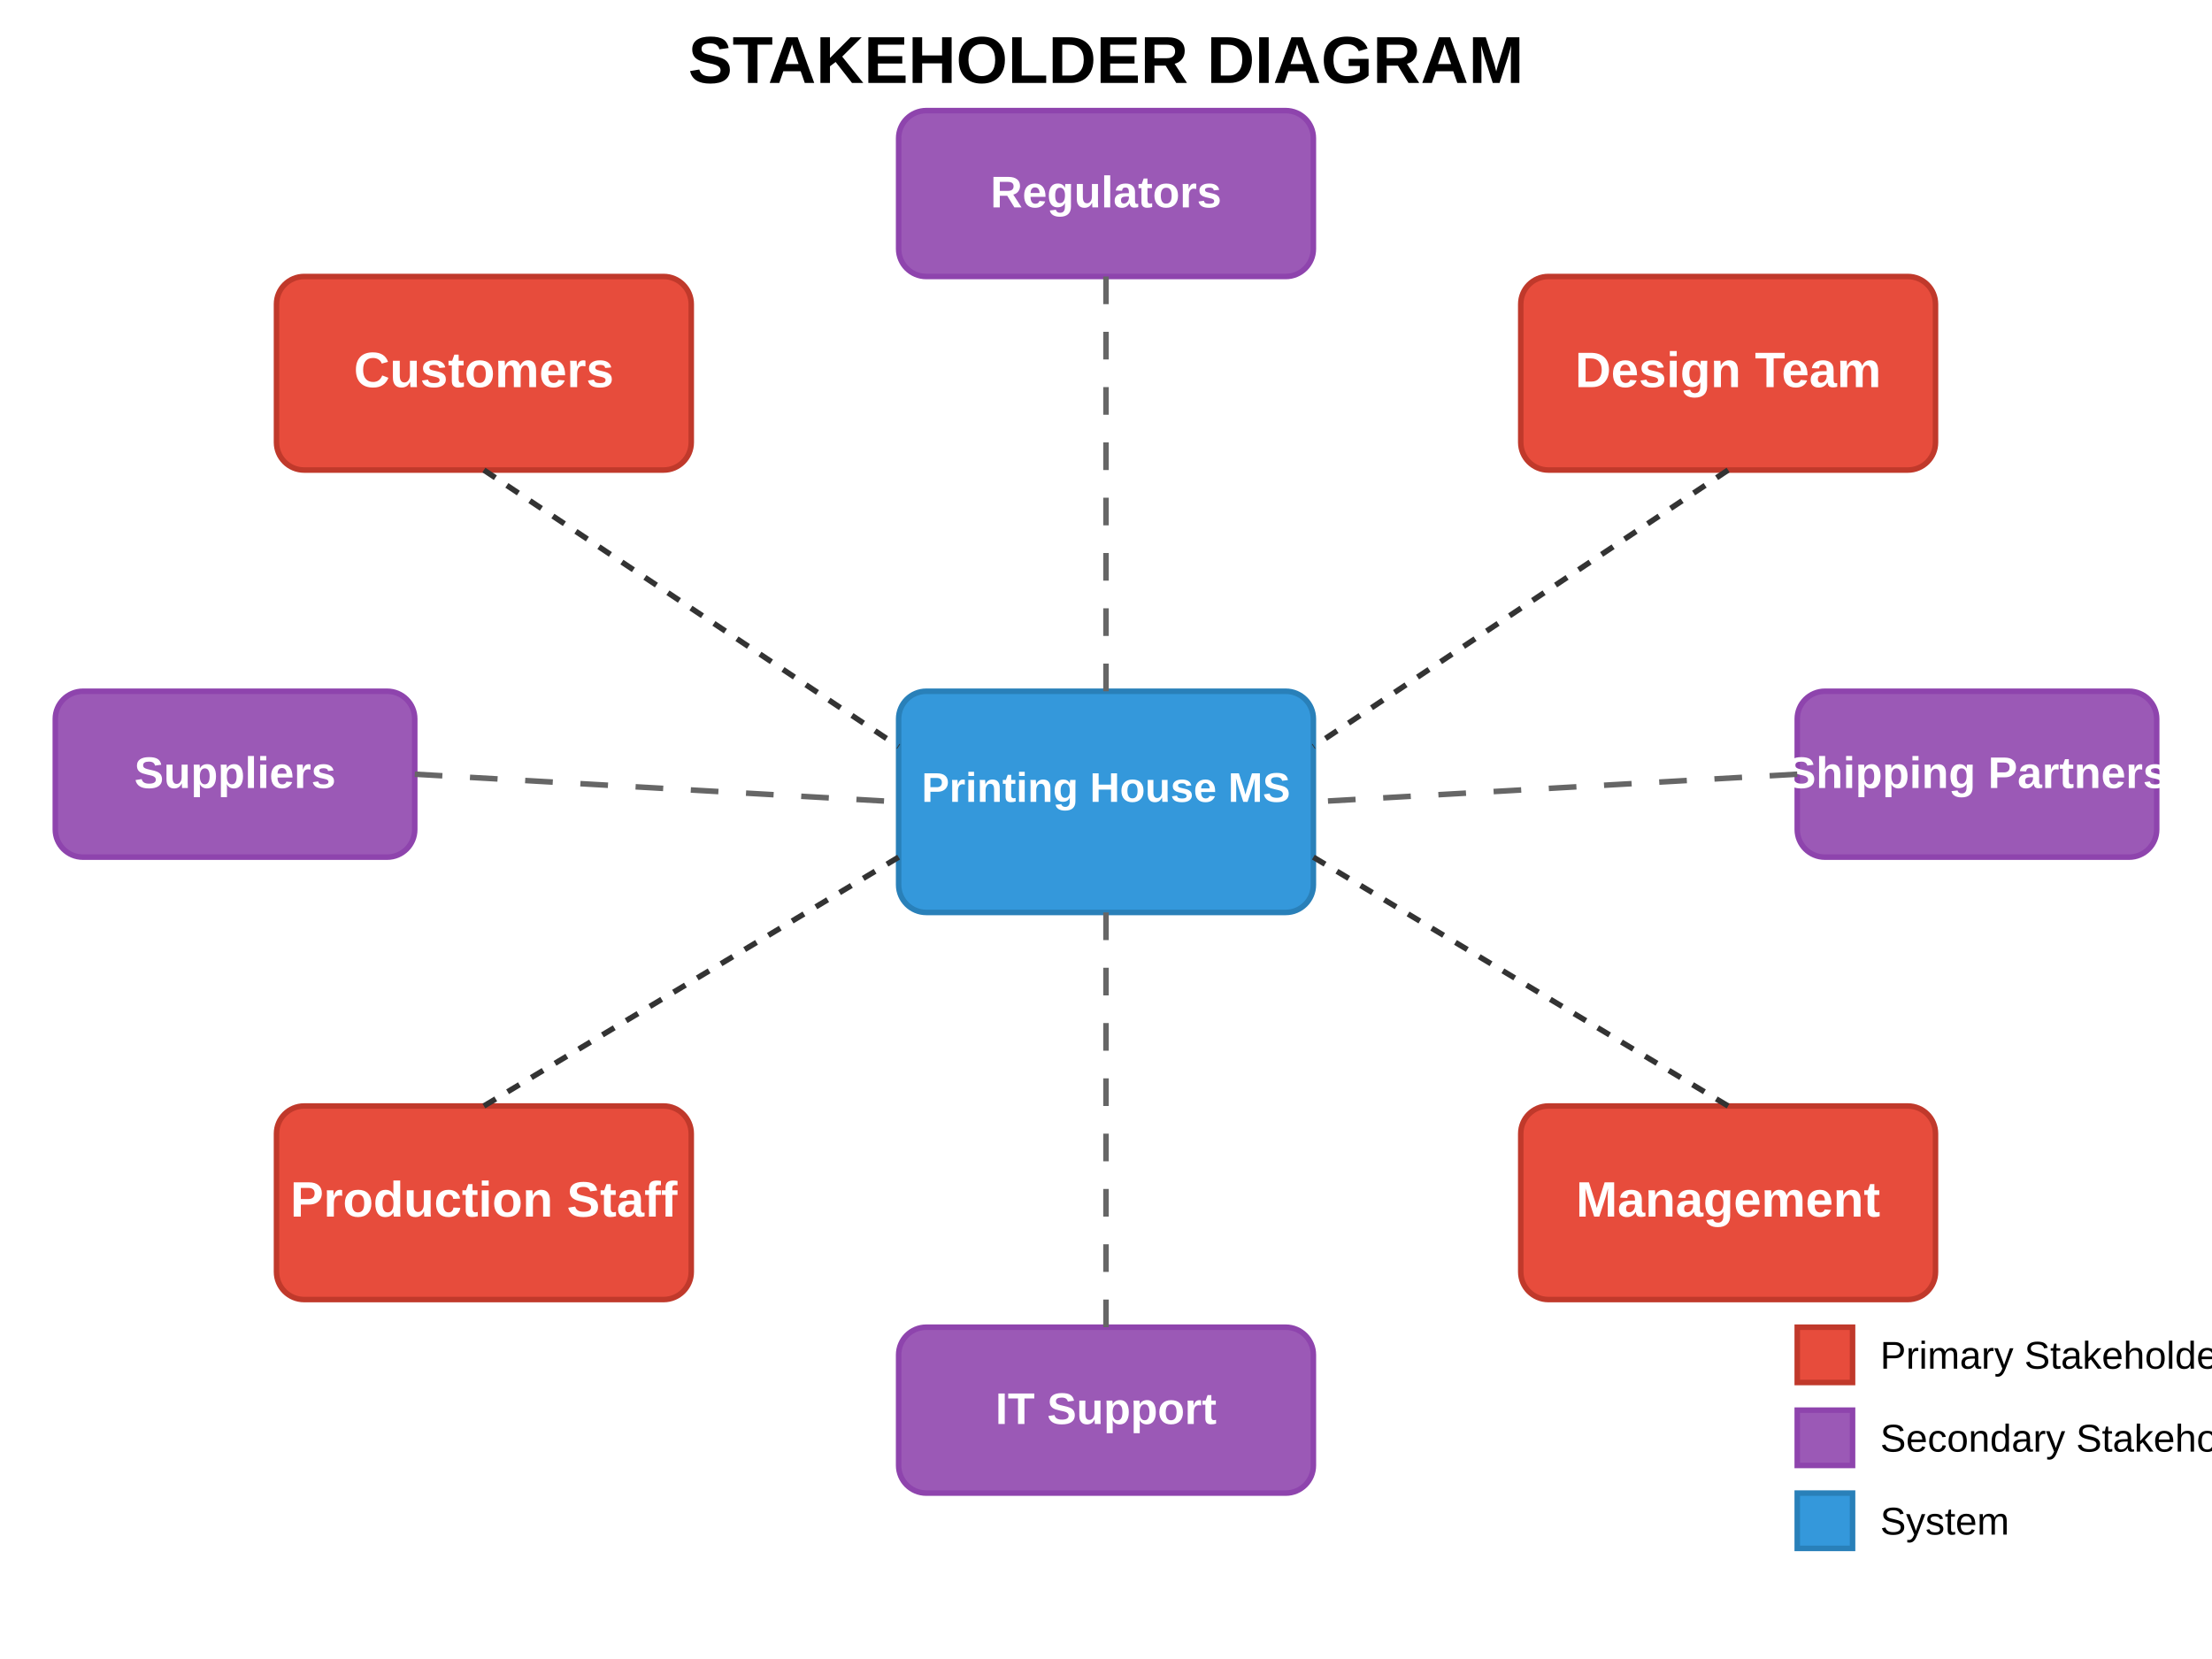
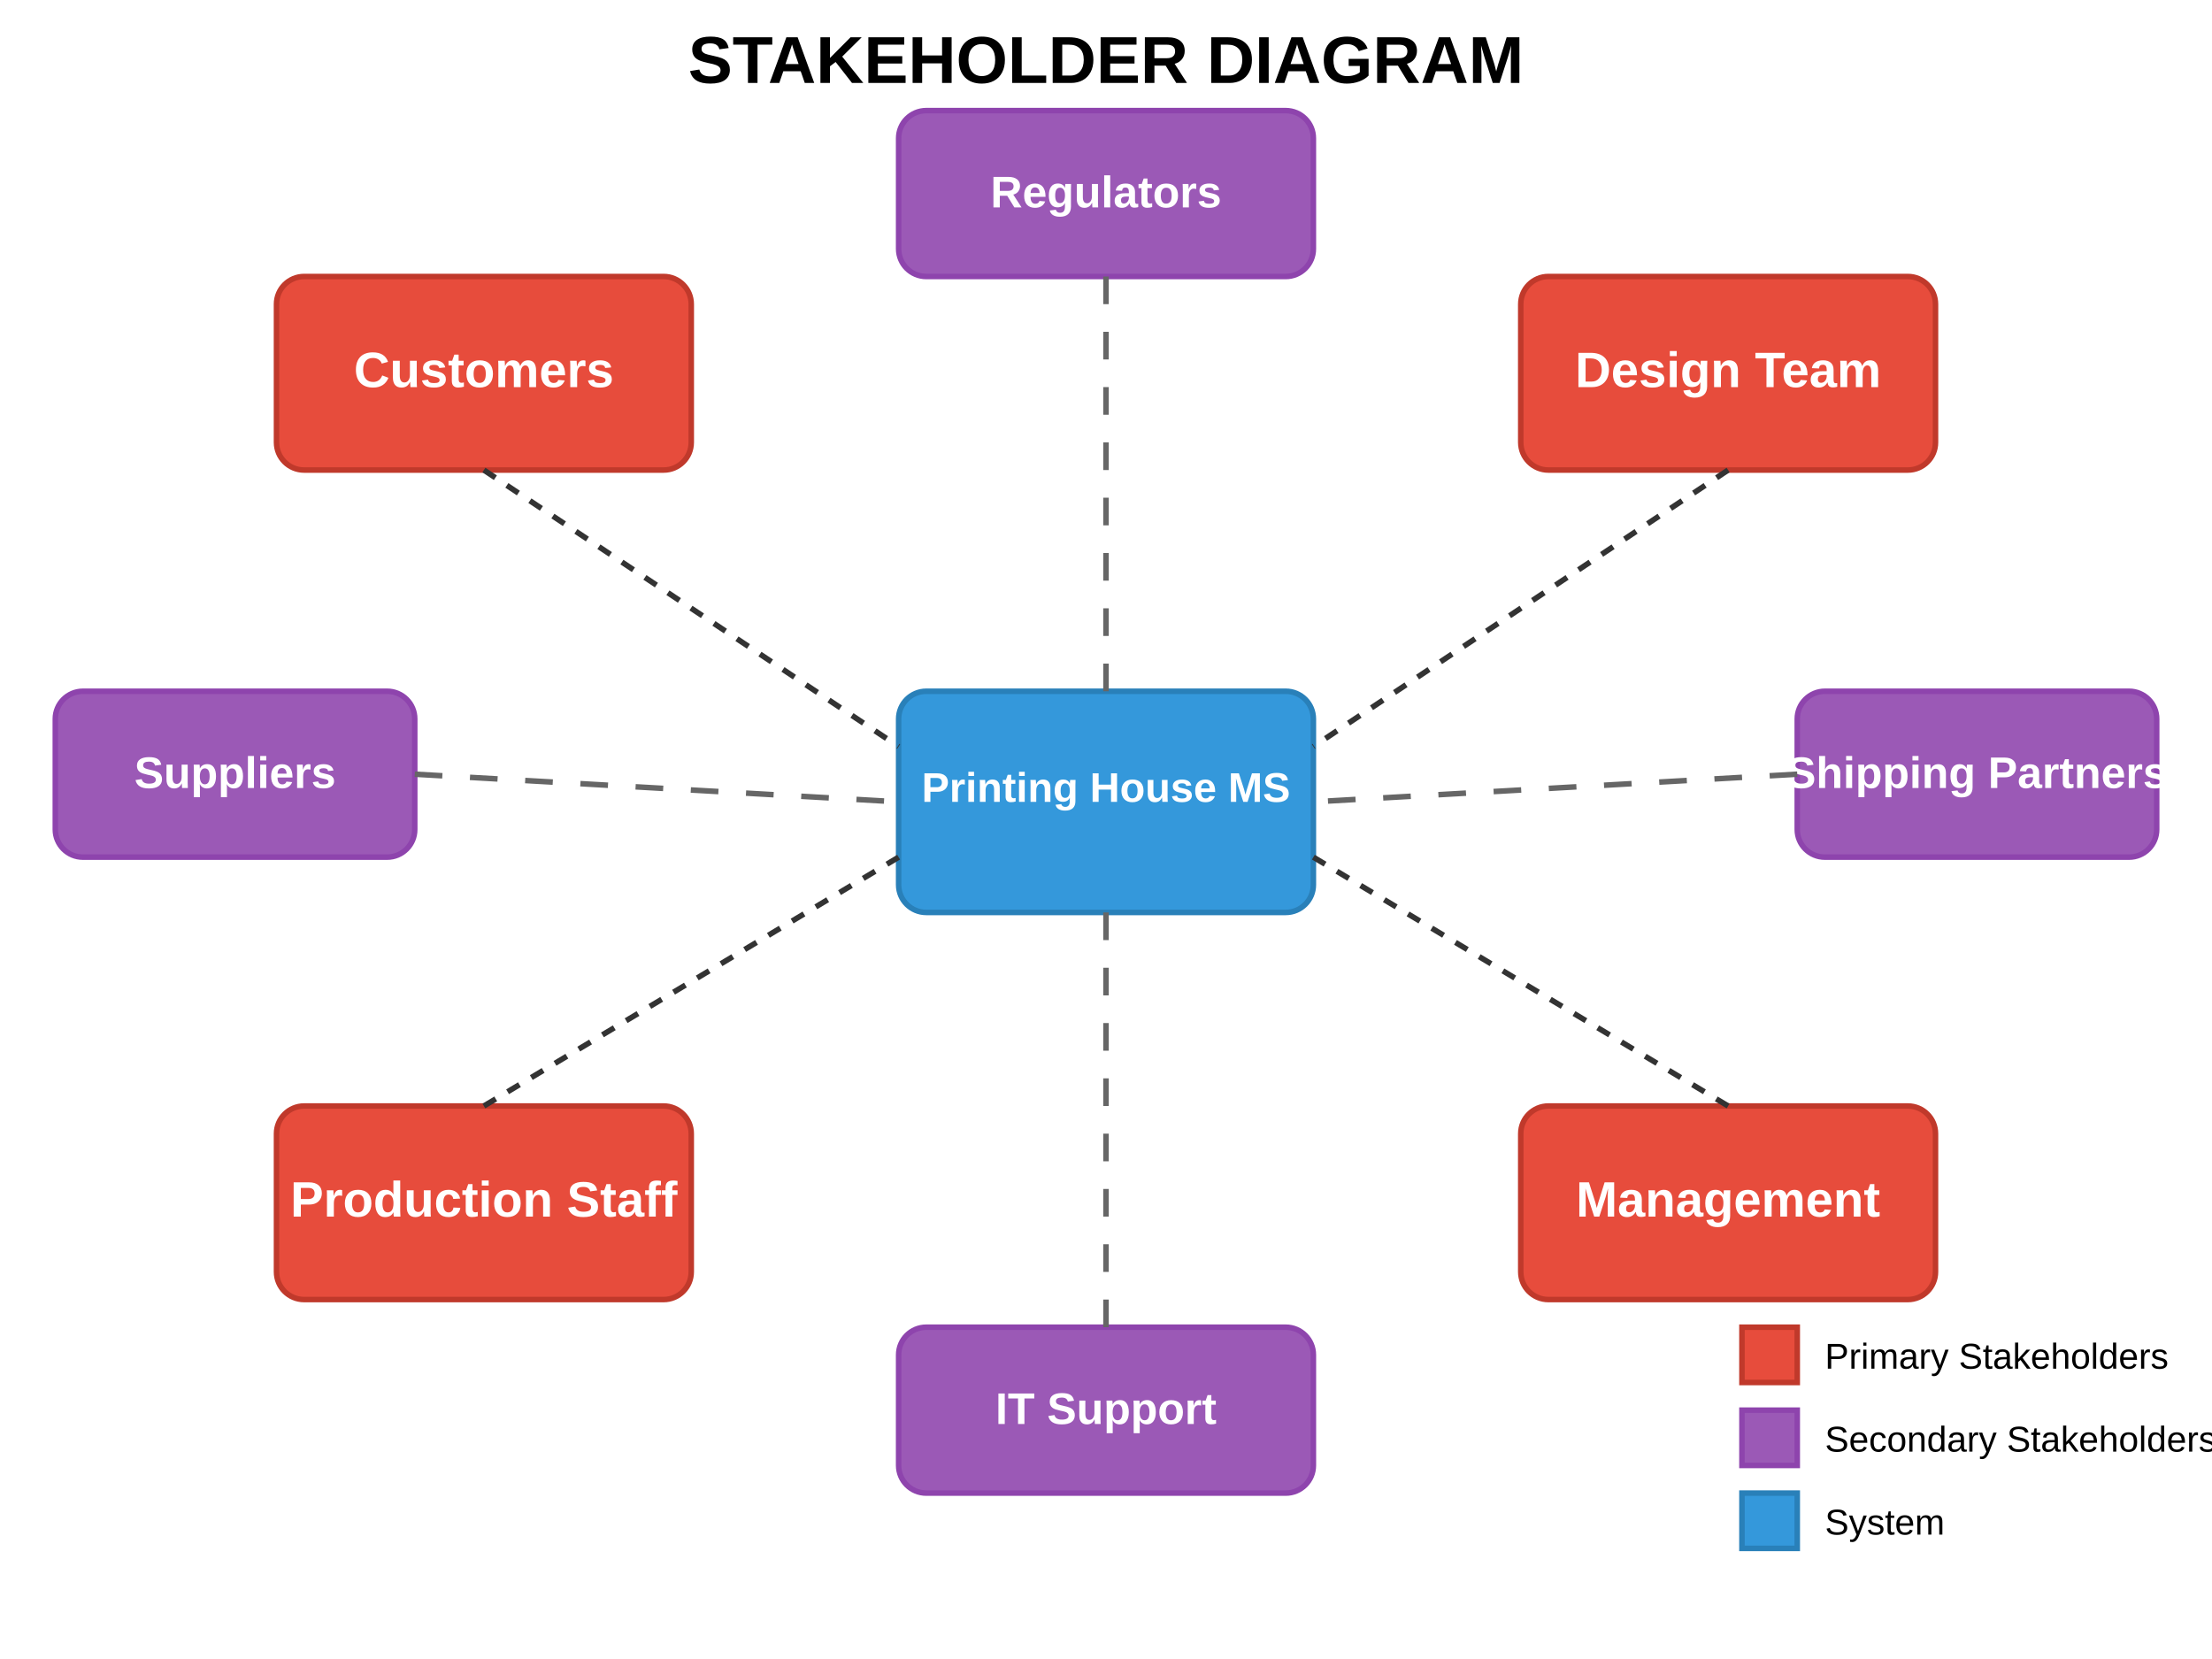
<svg xmlns="http://www.w3.org/2000/svg" viewBox="0 0 800 600">
  <rect width="800" height="600" fill="white" />
  <rect x="325" y="250" width="150" height="80" rx="10" ry="10" fill="#3498db" stroke="#2980b9" stroke-width="2" />
  <text x="400" y="290" font-family="Arial" font-size="15" text-anchor="middle" fill="white" font-weight="bold">Printing House MS</text>
  <rect x="100" y="100" width="150" height="70" rx="10" ry="10" fill="#e74c3c" stroke="#c0392b" stroke-width="2" />
  <text x="175" y="140" font-family="Arial" font-size="18" text-anchor="middle" fill="white" font-weight="bold">Customers</text>
  <line x1="175" y1="170" x2="325" y2="270" stroke="#333" stroke-width="2" stroke-dasharray="5,5" />
  <rect x="100" y="400" width="150" height="70" rx="10" ry="10" fill="#e74c3c" stroke="#c0392b" stroke-width="2" />
  <text x="175" y="440" font-family="Arial" font-size="18" text-anchor="middle" fill="white" font-weight="bold">Production Staff</text>
  <line x1="175" y1="400" x2="325" y2="310" stroke="#333" stroke-width="2" stroke-dasharray="5,5" />
  <rect x="550" y="400" width="150" height="70" rx="10" ry="10" fill="#e74c3c" stroke="#c0392b" stroke-width="2" />
  <text x="625" y="440" font-family="Arial" font-size="18" text-anchor="middle" fill="white" font-weight="bold">Management</text>
  <line x1="625" y1="400" x2="475" y2="310" stroke="#333" stroke-width="2" stroke-dasharray="5,5" />
  <rect x="550" y="100" width="150" height="70" rx="10" ry="10" fill="#e74c3c" stroke="#c0392b" stroke-width="2" />
  <text x="625" y="140" font-family="Arial" font-size="18" text-anchor="middle" fill="white" font-weight="bold">Design Team</text>
  <line x1="625" y1="170" x2="475" y2="270" stroke="#333" stroke-width="2" stroke-dasharray="5,5" />
  <rect x="20" y="250" width="130" height="60" rx="10" ry="10" fill="#9b59b6" stroke="#8e44ad" stroke-width="2" />
  <text x="85" y="285" font-family="Arial" font-size="16" text-anchor="middle" fill="white" font-weight="bold">Suppliers</text>
  <line x1="150" y1="280" x2="325" y2="290" stroke="#666" stroke-width="2" stroke-dasharray="10,10" />
  <rect x="650" y="250" width="130" height="60" rx="10" ry="10" fill="#9b59b6" stroke="#8e44ad" stroke-width="2" />
  <text x="715" y="285" font-family="Arial" font-size="16" text-anchor="middle" fill="white" font-weight="bold">Shipping Partners</text>
  <line x1="650" y1="280" x2="475" y2="290" stroke="#666" stroke-width="2" stroke-dasharray="10,10" />
  <rect x="325" y="480" width="150" height="60" rx="10" ry="10" fill="#9b59b6" stroke="#8e44ad" stroke-width="2" />
  <text x="400" y="515" font-family="Arial" font-size="16" text-anchor="middle" fill="white" font-weight="bold">IT Support</text>
  <line x1="400" y1="480" x2="400" y2="330" stroke="#666" stroke-width="2" stroke-dasharray="10,10" />
  <rect x="325" y="40" width="150" height="60" rx="10" ry="10" fill="#9b59b6" stroke="#8e44ad" stroke-width="2" />
  <text x="400" y="75" font-family="Arial" font-size="16" text-anchor="middle" fill="white" font-weight="bold">Regulators</text>
  <line x1="400" y1="100" x2="400" y2="250" stroke="#666" stroke-width="2" stroke-dasharray="10,10" />
-   <rect x="650" y="480" width="20" height="20" fill="#e74c3c" stroke="#c0392b" stroke-width="2" />
-   <text x="680" y="495" font-family="Arial" font-size="14" text-anchor="start">Primary Stakeholders</text>
-   <rect x="650" y="510" width="20" height="20" fill="#9b59b6" stroke="#8e44ad" stroke-width="2" />
-   <text x="680" y="525" font-family="Arial" font-size="14" text-anchor="start">Secondary Stakeholders</text>
-   <rect x="650" y="540" width="20" height="20" fill="#3498db" stroke="#2980b9" stroke-width="2" />
-   <text x="680" y="555" font-family="Arial" font-size="14" text-anchor="start">System</text>
+   <rect x="630" y="480" width="20" height="20" fill="#e74c3c" stroke="#c0392b" stroke-width="2" />
+   <text x="660" y="495" font-family="Arial" font-size="13" text-anchor="start">Primary Stakeholders</text>
+   <rect x="630" y="510" width="20" height="20" fill="#9b59b6" stroke="#8e44ad" stroke-width="2" />
+   <text x="660" y="525" font-family="Arial" font-size="13" text-anchor="start">Secondary Stakeholders</text>
+   <rect x="630" y="540" width="20" height="20" fill="#3498db" stroke="#2980b9" stroke-width="2" />
+   <text x="660" y="555" font-family="Arial" font-size="13" text-anchor="start">System</text>
  <text x="400" y="30" font-family="Arial" font-size="24" text-anchor="middle" font-weight="bold">STAKEHOLDER DIAGRAM</text>
</svg>
